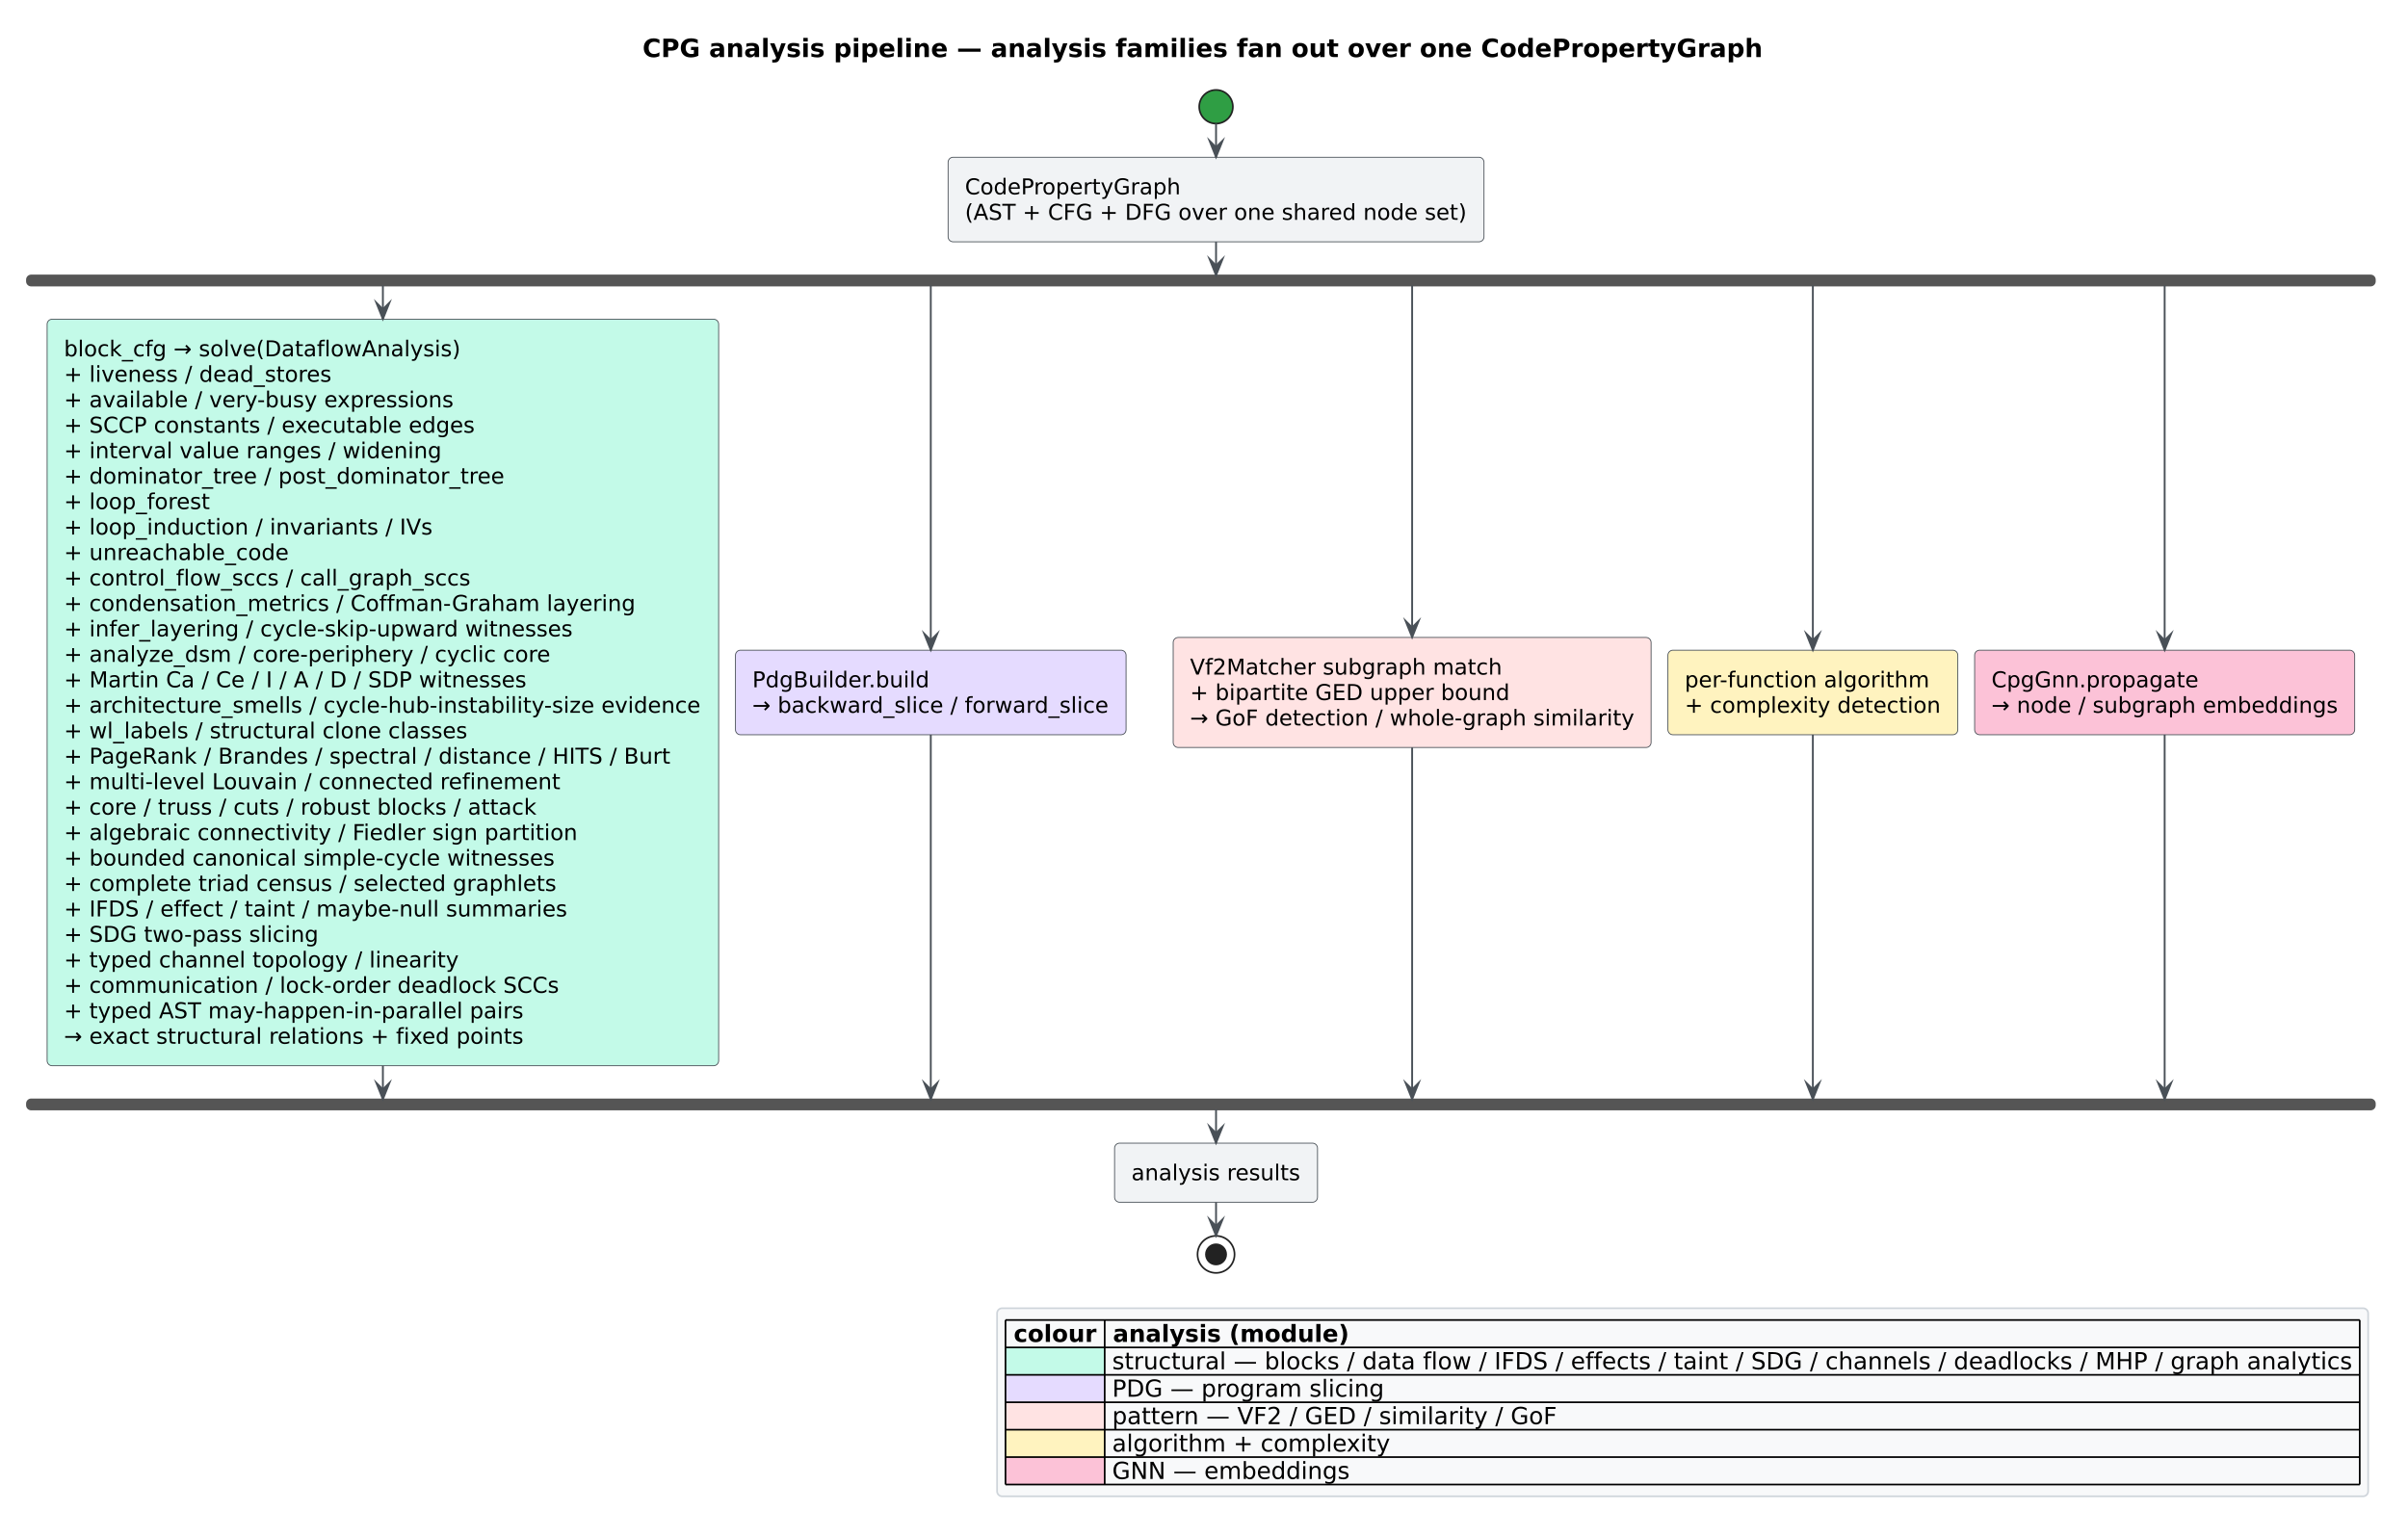
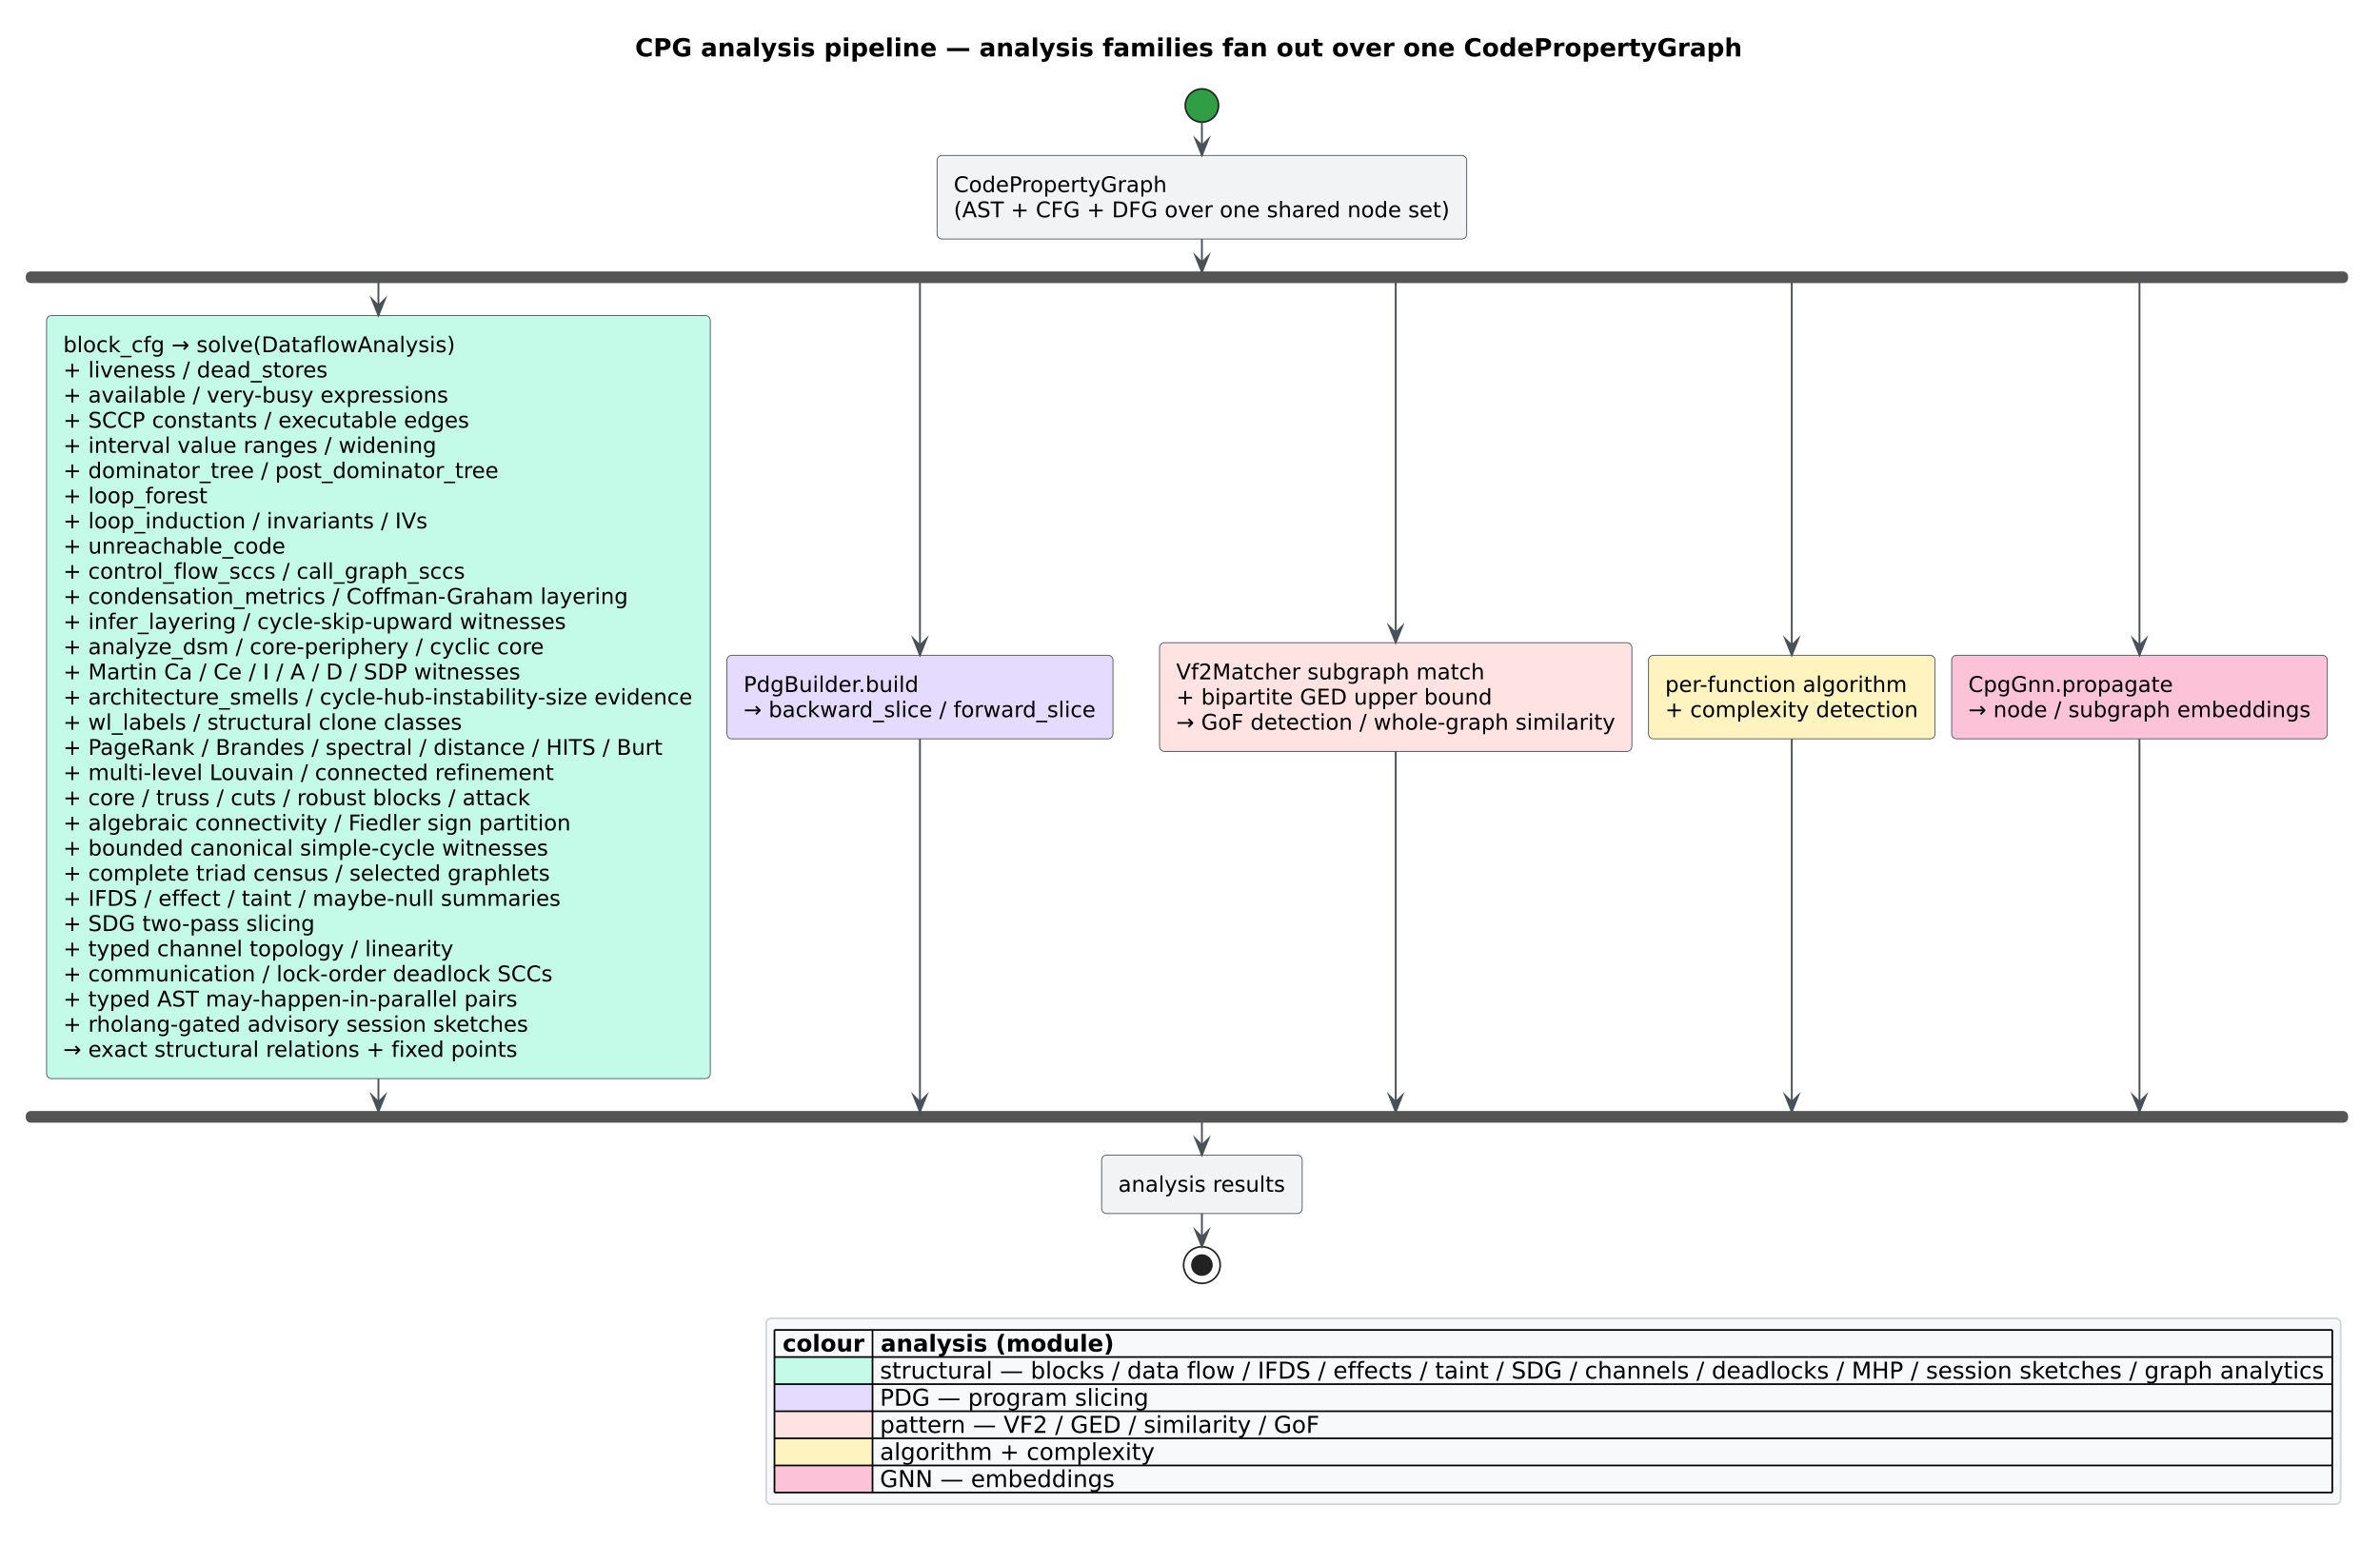
- <svg xmlns="http://www.w3.org/2000/svg" contentStyleType="text/css" data-diagram-type="ACTIVITY" height="913px" preserveAspectRatio="none" style="width:1431px;height:913px;background:#FFFFFF;" version="1.1" viewBox="0 0 1431 913" width="1431px" zoomAndPan="magnify">
+ <svg xmlns="http://www.w3.org/2000/svg" contentStyleType="text/css" data-diagram-type="ACTIVITY" height="928px" preserveAspectRatio="none" style="width:1431px;height:928px;background:#FFFFFF;" version="1.1" viewBox="0 0 1431 928" width="1431px" zoomAndPan="magnify">
  <defs />
  <g>
    <g class="title" data-source-line="2">
      <text fill="#000000" font-family="'DejaVu Sans'" font-size="15" font-weight="700" lengthAdjust="spacing" textLength="665.662" x="381.827" y="33.923">CPG analysis pipeline — analysis families fan out over one CodePropertyGraph</text>
    </g>
    <ellipse cx="722.658" cy="63.461" fill="#2F9E44" rx="10" ry="10" style="stroke:#222222;stroke-width:1;" />
    <rect fill="#F1F3F5" height="50.266" rx="3" ry="3" style="stroke:#495057;stroke-width:0.5;" width="318.46" x="563.428" y="93.461" />
    <text fill="#000000" font-family="'DejaVu Sans'" font-size="13" lengthAdjust="spacing" textLength="128.68" x="573.428" y="115.528">CodePropertyGraph</text>
    <text fill="#000000" font-family="'DejaVu Sans'" font-size="13" lengthAdjust="spacing" textLength="298.46" x="573.428" y="130.661">(AST + CFG + DFG over one shared node set)</text>
    <rect fill="#555555" height="6" rx="2.5" ry="2.5" style="stroke:#555555;stroke-width:1;" width="1395.316" x="16" y="163.727" />
-     <rect fill="#C3FAE8" height="443.719" rx="3" ry="3" style="stroke:#495057;stroke-width:0.5;" width="399.076" x="28" y="189.727" />
+     <rect fill="#C3FAE8" height="458.852" rx="3" ry="3" style="stroke:#495057;stroke-width:0.5;" width="399.076" x="28" y="189.727" />
    <text fill="#000000" font-family="'DejaVu Sans'" font-size="13" lengthAdjust="spacing" textLength="235.676" x="38" y="211.793">block_cfg → solve(DataflowAnalysis)</text>
    <text fill="#000000" font-family="'DejaVu Sans'" font-size="13" lengthAdjust="spacing" textLength="159.275" x="38" y="226.926">+ liveness / dead_stores</text>
    <text fill="#000000" font-family="'DejaVu Sans'" font-size="13" lengthAdjust="spacing" textLength="232.267" x="38" y="242.059">+ available / very-busy expressions</text>
    <text fill="#000000" font-family="'DejaVu Sans'" font-size="13" lengthAdjust="spacing" textLength="244.74" x="38" y="257.192">+ SCCP constants / executable edges</text>
    <text fill="#000000" font-family="'DejaVu Sans'" font-size="13" lengthAdjust="spacing" textLength="224.415" x="38" y="272.325">+ interval value ranges / widening</text>
    <text fill="#000000" font-family="'DejaVu Sans'" font-size="13" lengthAdjust="spacing" textLength="262.285" x="38" y="287.457">+ dominator_tree / post_dominator_tree</text>
    <text fill="#000000" font-family="'DejaVu Sans'" font-size="13" lengthAdjust="spacing" textLength="87.039" x="38" y="302.59">+ loop_forest</text>
    <text fill="#000000" font-family="'DejaVu Sans'" font-size="13" lengthAdjust="spacing" textLength="219.019" x="38" y="317.723">+ loop_induction / invariants / IVs</text>
    <text fill="#000000" font-family="'DejaVu Sans'" font-size="13" lengthAdjust="spacing" textLength="133.878" x="38" y="332.856">+ unreachable_code</text>
    <text fill="#000000" font-family="'DejaVu Sans'" font-size="13" lengthAdjust="spacing" textLength="241.865" x="38" y="347.989">+ control_flow_sccs / call_graph_sccs</text>
    <text fill="#000000" font-family="'DejaVu Sans'" font-size="13" lengthAdjust="spacing" textLength="339.123" x="38" y="363.122">+ condensation_metrics / Coffman-Graham layering</text>
    <text fill="#000000" font-family="'DejaVu Sans'" font-size="13" lengthAdjust="spacing" textLength="302.517" x="38" y="378.254">+ infer_layering / cycle-skip-upward witnesses</text>
    <text fill="#000000" font-family="'DejaVu Sans'" font-size="13" lengthAdjust="spacing" textLength="289.606" x="38" y="393.387">+ analyze_dsm / core-periphery / cyclic core</text>
    <text fill="#000000" font-family="'DejaVu Sans'" font-size="13" lengthAdjust="spacing" textLength="274.841" x="38" y="408.52">+ Martin Ca / Ce / I / A / D / SDP witnesses</text>
    <text fill="#000000" font-family="'DejaVu Sans'" font-size="13" lengthAdjust="spacing" textLength="379.076" x="38" y="423.653">+ architecture_smells / cycle-hub-instability-size evidence</text>
    <text fill="#000000" font-family="'DejaVu Sans'" font-size="13" lengthAdjust="spacing" textLength="239.745" x="38" y="438.786">+ wl_labels / structural clone classes</text>
    <text fill="#000000" font-family="'DejaVu Sans'" font-size="13" lengthAdjust="spacing" textLength="361.239" x="38" y="453.918">+ PageRank / Brandes / spectral / distance / HITS / Burt</text>
    <text fill="#000000" font-family="'DejaVu Sans'" font-size="13" lengthAdjust="spacing" textLength="295.547" x="38" y="469.051">+ multi-level Louvain / connected refinement</text>
    <text fill="#000000" font-family="'DejaVu Sans'" font-size="13" lengthAdjust="spacing" textLength="281.392" x="38" y="484.184">+ core / truss / cuts / robust blocks / attack</text>
    <text fill="#000000" font-family="'DejaVu Sans'" font-size="13" lengthAdjust="spacing" textLength="306.09" x="38" y="499.317">+ algebraic connectivity / Fiedler sign partition</text>
    <text fill="#000000" font-family="'DejaVu Sans'" font-size="13" lengthAdjust="spacing" textLength="291.586" x="38" y="514.45">+ bounded canonical simple-cycle witnesses</text>
    <text fill="#000000" font-family="'DejaVu Sans'" font-size="13" lengthAdjust="spacing" textLength="292.64" x="38" y="529.582">+ complete triad census / selected graphlets</text>
    <text fill="#000000" font-family="'DejaVu Sans'" font-size="13" lengthAdjust="spacing" textLength="299.07" x="38" y="544.715">+ IFDS / effect / taint / maybe-null summaries</text>
    <text fill="#000000" font-family="'DejaVu Sans'" font-size="13" lengthAdjust="spacing" textLength="151.011" x="38" y="559.848">+ SDG two-pass slicing</text>
    <text fill="#000000" font-family="'DejaVu Sans'" font-size="13" lengthAdjust="spacing" textLength="234.609" x="38" y="574.981">+ typed channel topology / linearity</text>
    <text fill="#000000" font-family="'DejaVu Sans'" font-size="13" lengthAdjust="spacing" textLength="294.182" x="38" y="590.114">+ communication / lock-order deadlock SCCs</text>
    <text fill="#000000" font-family="'DejaVu Sans'" font-size="13" lengthAdjust="spacing" textLength="273.305" x="38" y="605.247">+ typed AST may-happen-in-parallel pairs</text>
-     <text fill="#000000" font-family="'DejaVu Sans'" font-size="13" lengthAdjust="spacing" textLength="273.997" x="38" y="620.379">→ exact structural relations + fixed points</text>
-     <rect fill="#E5DBFF" height="50.266" rx="3" ry="3" style="stroke:#495057;stroke-width:0.5;" width="232.113" x="437.076" y="386.453" />
-     <text fill="#000000" font-family="'DejaVu Sans'" font-size="13" lengthAdjust="spacing" textLength="106.418" x="447.076" y="408.52">PdgBuilder.build</text>
-     <text fill="#000000" font-family="'DejaVu Sans'" font-size="13" lengthAdjust="spacing" textLength="212.113" x="447.076" y="423.653">→ backward_slice / forward_slice</text>
-     <rect fill="#FFE3E3" height="65.398" rx="3" ry="3" style="stroke:#495057;stroke-width:0.5;" width="283.999" x="697.189" y="378.887" />
-     <text fill="#000000" font-family="'DejaVu Sans'" font-size="13" lengthAdjust="spacing" textLength="185.447" x="707.189" y="400.954">Vf2Matcher subgraph match</text>
-     <text fill="#000000" font-family="'DejaVu Sans'" font-size="13" lengthAdjust="spacing" textLength="189.973" x="707.189" y="416.086">+ bipartite GED upper bound</text>
-     <text fill="#000000" font-family="'DejaVu Sans'" font-size="13" lengthAdjust="spacing" textLength="263.999" x="707.189" y="431.219">→ GoF detection / whole-graph similarity</text>
-     <rect fill="#FFF3BF" height="50.266" rx="3" ry="3" style="stroke:#495057;stroke-width:0.5;" width="172.274" x="991.188" y="386.453" />
-     <text fill="#000000" font-family="'DejaVu Sans'" font-size="13" lengthAdjust="spacing" textLength="146.263" x="1001.188" y="408.52">per-function algorithm</text>
-     <text fill="#000000" font-family="'DejaVu Sans'" font-size="13" lengthAdjust="spacing" textLength="152.274" x="1001.188" y="423.653">+ complexity detection</text>
-     <rect fill="#FCC2D7" height="50.266" rx="3" ry="3" style="stroke:#495057;stroke-width:0.5;" width="225.855" x="1173.462" y="386.453" />
-     <text fill="#000000" font-family="'DejaVu Sans'" font-size="13" lengthAdjust="spacing" textLength="123.348" x="1183.462" y="408.52">CpgGnn.propagate</text>
-     <text fill="#000000" font-family="'DejaVu Sans'" font-size="13" lengthAdjust="spacing" textLength="205.855" x="1183.462" y="423.653">→ node / subgraph embeddings</text>
-     <rect fill="#555555" height="6" rx="2.5" ry="2.5" style="stroke:#555555;stroke-width:1;" width="1395.316" x="16" y="653.445" />
-     <rect fill="#F1F3F5" height="35.133" rx="3" ry="3" style="stroke:#495057;stroke-width:0.5;" width="120.604" x="662.356" y="679.445" />
-     <text fill="#000000" font-family="'DejaVu Sans'" font-size="13" lengthAdjust="spacing" textLength="100.604" x="672.356" y="701.512">analysis results</text>
-     <ellipse cx="722.658" cy="745.578" fill="none" rx="11" ry="11" style="stroke:#222222;stroke-width:1;" />
-     <ellipse cx="722.658" cy="745.578" fill="#222222" rx="6" ry="6" style="stroke:#222222;stroke-width:1;" />
+     <text fill="#000000" font-family="'DejaVu Sans'" font-size="13" lengthAdjust="spacing" textLength="280.249" x="38" y="620.379">+ rholang-gated advisory session sketches</text>
+     <text fill="#000000" font-family="'DejaVu Sans'" font-size="13" lengthAdjust="spacing" textLength="273.997" x="38" y="635.512">→ exact structural relations + fixed points</text>
+     <rect fill="#E5DBFF" height="50.266" rx="3" ry="3" style="stroke:#495057;stroke-width:0.5;" width="232.113" x="437.076" y="394.019" />
+     <text fill="#000000" font-family="'DejaVu Sans'" font-size="13" lengthAdjust="spacing" textLength="106.418" x="447.076" y="416.086">PdgBuilder.build</text>
+     <text fill="#000000" font-family="'DejaVu Sans'" font-size="13" lengthAdjust="spacing" textLength="212.113" x="447.076" y="431.219">→ backward_slice / forward_slice</text>
+     <rect fill="#FFE3E3" height="65.398" rx="3" ry="3" style="stroke:#495057;stroke-width:0.5;" width="283.999" x="697.189" y="386.453" />
+     <text fill="#000000" font-family="'DejaVu Sans'" font-size="13" lengthAdjust="spacing" textLength="185.447" x="707.189" y="408.52">Vf2Matcher subgraph match</text>
+     <text fill="#000000" font-family="'DejaVu Sans'" font-size="13" lengthAdjust="spacing" textLength="189.973" x="707.189" y="423.653">+ bipartite GED upper bound</text>
+     <text fill="#000000" font-family="'DejaVu Sans'" font-size="13" lengthAdjust="spacing" textLength="263.999" x="707.189" y="438.786">→ GoF detection / whole-graph similarity</text>
+     <rect fill="#FFF3BF" height="50.266" rx="3" ry="3" style="stroke:#495057;stroke-width:0.5;" width="172.274" x="991.188" y="394.019" />
+     <text fill="#000000" font-family="'DejaVu Sans'" font-size="13" lengthAdjust="spacing" textLength="146.263" x="1001.188" y="416.086">per-function algorithm</text>
+     <text fill="#000000" font-family="'DejaVu Sans'" font-size="13" lengthAdjust="spacing" textLength="152.274" x="1001.188" y="431.219">+ complexity detection</text>
+     <rect fill="#FCC2D7" height="50.266" rx="3" ry="3" style="stroke:#495057;stroke-width:0.5;" width="225.855" x="1173.462" y="394.019" />
+     <text fill="#000000" font-family="'DejaVu Sans'" font-size="13" lengthAdjust="spacing" textLength="123.348" x="1183.462" y="416.086">CpgGnn.propagate</text>
+     <text fill="#000000" font-family="'DejaVu Sans'" font-size="13" lengthAdjust="spacing" textLength="205.855" x="1183.462" y="431.219">→ node / subgraph embeddings</text>
+     <rect fill="#555555" height="6" rx="2.5" ry="2.5" style="stroke:#555555;stroke-width:1;" width="1395.316" x="16" y="668.578" />
+     <rect fill="#F1F3F5" height="35.133" rx="3" ry="3" style="stroke:#495057;stroke-width:0.5;" width="120.604" x="662.356" y="694.578" />
+     <text fill="#000000" font-family="'DejaVu Sans'" font-size="13" lengthAdjust="spacing" textLength="100.604" x="672.356" y="716.645">analysis results</text>
+     <ellipse cx="722.658" cy="760.711" fill="none" rx="11" ry="11" style="stroke:#222222;stroke-width:1;" />
+     <ellipse cx="722.658" cy="760.711" fill="#222222" rx="6" ry="6" style="stroke:#222222;stroke-width:1;" />
    <line style="stroke:#495057;stroke-width:1.1;" x1="722.658" x2="722.658" y1="73.461" y2="93.461" />
    <polygon fill="#495057" points="718.658,83.461,722.658,93.461,726.658,83.461,722.658,87.461" style="stroke:#495057;stroke-width:1;stroke-linejoin:miter;stroke-miterlimit:10;" />
    <line style="stroke:#495057;stroke-width:1.1;" x1="227.538" x2="227.538" y1="169.727" y2="189.727" />
    <polygon fill="#495057" points="223.538,179.727,227.538,189.727,231.538,179.727,227.538,183.727" style="stroke:#495057;stroke-width:1;stroke-linejoin:miter;stroke-miterlimit:10;" />
-     <line style="stroke:#495057;stroke-width:1.1;" x1="553.132" x2="553.132" y1="169.727" y2="386.453" />
-     <polygon fill="#495057" points="549.132,376.453,553.132,386.453,557.132,376.453,553.132,380.453" style="stroke:#495057;stroke-width:1;stroke-linejoin:miter;stroke-miterlimit:10;" />
-     <line style="stroke:#495057;stroke-width:1.1;" x1="839.188" x2="839.188" y1="169.727" y2="378.887" />
-     <polygon fill="#495057" points="835.188,368.887,839.188,378.887,843.188,368.887,839.188,372.887" style="stroke:#495057;stroke-width:1;stroke-linejoin:miter;stroke-miterlimit:10;" />
-     <line style="stroke:#495057;stroke-width:1.1;" x1="1077.325" x2="1077.325" y1="169.727" y2="386.453" />
-     <polygon fill="#495057" points="1073.325,376.453,1077.325,386.453,1081.325,376.453,1077.325,380.453" style="stroke:#495057;stroke-width:1;stroke-linejoin:miter;stroke-miterlimit:10;" />
-     <line style="stroke:#495057;stroke-width:1.1;" x1="1286.389" x2="1286.389" y1="169.727" y2="386.453" />
-     <polygon fill="#495057" points="1282.389,376.453,1286.389,386.453,1290.389,376.453,1286.389,380.453" style="stroke:#495057;stroke-width:1;stroke-linejoin:miter;stroke-miterlimit:10;" />
-     <line style="stroke:#495057;stroke-width:1.1;" x1="227.538" x2="227.538" y1="633.445" y2="653.445" />
-     <polygon fill="#495057" points="223.538,643.445,227.538,653.445,231.538,643.445,227.538,647.445" style="stroke:#495057;stroke-width:1;stroke-linejoin:miter;stroke-miterlimit:10;" />
-     <line style="stroke:#495057;stroke-width:1.1;" x1="553.132" x2="553.132" y1="436.719" y2="653.445" />
-     <polygon fill="#495057" points="549.132,643.445,553.132,653.445,557.132,643.445,553.132,647.445" style="stroke:#495057;stroke-width:1;stroke-linejoin:miter;stroke-miterlimit:10;" />
-     <line style="stroke:#495057;stroke-width:1.1;" x1="839.188" x2="839.188" y1="444.285" y2="653.445" />
-     <polygon fill="#495057" points="835.188,643.445,839.188,653.445,843.188,643.445,839.188,647.445" style="stroke:#495057;stroke-width:1;stroke-linejoin:miter;stroke-miterlimit:10;" />
-     <line style="stroke:#495057;stroke-width:1.1;" x1="1077.325" x2="1077.325" y1="436.719" y2="653.445" />
-     <polygon fill="#495057" points="1073.325,643.445,1077.325,653.445,1081.325,643.445,1077.325,647.445" style="stroke:#495057;stroke-width:1;stroke-linejoin:miter;stroke-miterlimit:10;" />
-     <line style="stroke:#495057;stroke-width:1.1;" x1="1286.389" x2="1286.389" y1="436.719" y2="653.445" />
-     <polygon fill="#495057" points="1282.389,643.445,1286.389,653.445,1290.389,643.445,1286.389,647.445" style="stroke:#495057;stroke-width:1;stroke-linejoin:miter;stroke-miterlimit:10;" />
+     <line style="stroke:#495057;stroke-width:1.1;" x1="553.132" x2="553.132" y1="169.727" y2="394.019" />
+     <polygon fill="#495057" points="549.132,384.019,553.132,394.019,557.132,384.019,553.132,388.019" style="stroke:#495057;stroke-width:1;stroke-linejoin:miter;stroke-miterlimit:10;" />
+     <line style="stroke:#495057;stroke-width:1.1;" x1="839.188" x2="839.188" y1="169.727" y2="386.453" />
+     <polygon fill="#495057" points="835.188,376.453,839.188,386.453,843.188,376.453,839.188,380.453" style="stroke:#495057;stroke-width:1;stroke-linejoin:miter;stroke-miterlimit:10;" />
+     <line style="stroke:#495057;stroke-width:1.1;" x1="1077.325" x2="1077.325" y1="169.727" y2="394.019" />
+     <polygon fill="#495057" points="1073.325,384.019,1077.325,394.019,1081.325,384.019,1077.325,388.019" style="stroke:#495057;stroke-width:1;stroke-linejoin:miter;stroke-miterlimit:10;" />
+     <line style="stroke:#495057;stroke-width:1.1;" x1="1286.389" x2="1286.389" y1="169.727" y2="394.019" />
+     <polygon fill="#495057" points="1282.389,384.019,1286.389,394.019,1290.389,384.019,1286.389,388.019" style="stroke:#495057;stroke-width:1;stroke-linejoin:miter;stroke-miterlimit:10;" />
+     <line style="stroke:#495057;stroke-width:1.1;" x1="227.538" x2="227.538" y1="648.578" y2="668.578" />
+     <polygon fill="#495057" points="223.538,658.578,227.538,668.578,231.538,658.578,227.538,662.578" style="stroke:#495057;stroke-width:1;stroke-linejoin:miter;stroke-miterlimit:10;" />
+     <line style="stroke:#495057;stroke-width:1.1;" x1="553.132" x2="553.132" y1="444.285" y2="668.578" />
+     <polygon fill="#495057" points="549.132,658.578,553.132,668.578,557.132,658.578,553.132,662.578" style="stroke:#495057;stroke-width:1;stroke-linejoin:miter;stroke-miterlimit:10;" />
+     <line style="stroke:#495057;stroke-width:1.1;" x1="839.188" x2="839.188" y1="451.852" y2="668.578" />
+     <polygon fill="#495057" points="835.188,658.578,839.188,668.578,843.188,658.578,839.188,662.578" style="stroke:#495057;stroke-width:1;stroke-linejoin:miter;stroke-miterlimit:10;" />
+     <line style="stroke:#495057;stroke-width:1.1;" x1="1077.325" x2="1077.325" y1="444.285" y2="668.578" />
+     <polygon fill="#495057" points="1073.325,658.578,1077.325,668.578,1081.325,658.578,1077.325,662.578" style="stroke:#495057;stroke-width:1;stroke-linejoin:miter;stroke-miterlimit:10;" />
+     <line style="stroke:#495057;stroke-width:1.1;" x1="1286.389" x2="1286.389" y1="444.285" y2="668.578" />
+     <polygon fill="#495057" points="1282.389,658.578,1286.389,668.578,1290.389,658.578,1286.389,662.578" style="stroke:#495057;stroke-width:1;stroke-linejoin:miter;stroke-miterlimit:10;" />
    <line style="stroke:#495057;stroke-width:1.1;" x1="722.658" x2="722.658" y1="143.727" y2="163.727" />
    <polygon fill="#495057" points="718.658,153.727,722.658,163.727,726.658,153.727,722.658,157.727" style="stroke:#495057;stroke-width:1;stroke-linejoin:miter;stroke-miterlimit:10;" />
-     <line style="stroke:#495057;stroke-width:1.1;" x1="722.658" x2="722.658" y1="659.445" y2="679.445" />
-     <polygon fill="#495057" points="718.658,669.445,722.658,679.445,726.658,669.445,722.658,673.445" style="stroke:#495057;stroke-width:1;stroke-linejoin:miter;stroke-miterlimit:10;" />
-     <line style="stroke:#495057;stroke-width:1.1;" x1="722.658" x2="722.658" y1="714.578" y2="734.578" />
-     <polygon fill="#495057" points="718.658,724.578,722.658,734.578,726.658,724.578,722.658,728.578" style="stroke:#495057;stroke-width:1;stroke-linejoin:miter;stroke-miterlimit:10;" />
-     <g class="legend" data-source-line="51">
-       <rect fill="#F8F9FA" height="111.781" rx="3" ry="3" style="stroke:#CED4DA;stroke-width:1;" width="814.781" x="592.535" y="777.578" />
-       <text fill="#000000" font-family="'DejaVu Sans'" font-size="14" font-weight="700" lengthAdjust="spacing" textLength="49.205" x="602.409" y="797.573">colour</text>
-       <text fill="#000000" font-family="'DejaVu Sans'" font-size="14" font-weight="700" lengthAdjust="spacing" textLength="140.41" x="661.362" y="797.573">analysis (module)</text>
-       <rect fill="#C3FAE8" height="16.297" style="stroke:none;stroke-width:1;" width="58.953" x="597.535" y="800.875" />
-       <text fill="#000000" font-family="'DejaVu Sans'" font-size="14" lengthAdjust="spacing" textLength="4.45" x="597.535" y="813.87"> </text>
-       <text fill="#000000" font-family="'DejaVu Sans'" font-size="14" lengthAdjust="spacing" textLength="736.928" x="660.938" y="813.87">structural — blocks / data flow / IFDS / effects / taint / SDG / channels / deadlocks / MHP / graph analytics</text>
-       <rect fill="#E5DBFF" height="16.297" style="stroke:none;stroke-width:1;" width="58.953" x="597.535" y="817.172" />
-       <text fill="#000000" font-family="'DejaVu Sans'" font-size="14" lengthAdjust="spacing" textLength="4.45" x="597.535" y="830.167"> </text>
-       <text fill="#000000" font-family="'DejaVu Sans'" font-size="14" lengthAdjust="spacing" textLength="161.909" x="660.938" y="830.167">PDG — program slicing</text>
-       <rect fill="#FFE3E3" height="16.297" style="stroke:none;stroke-width:1;" width="58.953" x="597.535" y="833.469" />
-       <text fill="#000000" font-family="'DejaVu Sans'" font-size="14" lengthAdjust="spacing" textLength="4.45" x="597.535" y="846.464"> </text>
-       <text fill="#000000" font-family="'DejaVu Sans'" font-size="14" lengthAdjust="spacing" textLength="264.517" x="660.938" y="846.464">pattern — VF2 / GED / similarity / GoF</text>
-       <rect fill="#FFF3BF" height="16.297" style="stroke:none;stroke-width:1;" width="58.953" x="597.535" y="849.766" />
-       <text fill="#000000" font-family="'DejaVu Sans'" font-size="14" lengthAdjust="spacing" textLength="4.45" x="597.535" y="862.761"> </text>
-       <text fill="#000000" font-family="'DejaVu Sans'" font-size="14" lengthAdjust="spacing" textLength="165.436" x="660.938" y="862.761">algorithm + complexity</text>
-       <rect fill="#FCC2D7" height="16.297" style="stroke:none;stroke-width:1;" width="58.953" x="597.535" y="866.062" />
-       <text fill="#000000" font-family="'DejaVu Sans'" font-size="14" lengthAdjust="spacing" textLength="4.45" x="597.535" y="879.058"> </text>
-       <text fill="#000000" font-family="'DejaVu Sans'" font-size="14" lengthAdjust="spacing" textLength="141.162" x="660.938" y="879.058">GNN — embeddings</text>
-       <line style="stroke:#000000;stroke-width:1;" x1="597.535" x2="1402.316" y1="784.578" y2="784.578" />
-       <line style="stroke:#000000;stroke-width:1;" x1="597.535" x2="1402.316" y1="800.875" y2="800.875" />
-       <line style="stroke:#000000;stroke-width:1;" x1="597.535" x2="1402.316" y1="817.172" y2="817.172" />
-       <line style="stroke:#000000;stroke-width:1;" x1="597.535" x2="1402.316" y1="833.469" y2="833.469" />
-       <line style="stroke:#000000;stroke-width:1;" x1="597.535" x2="1402.316" y1="849.766" y2="849.766" />
-       <line style="stroke:#000000;stroke-width:1;" x1="597.535" x2="1402.316" y1="866.062" y2="866.062" />
-       <line style="stroke:#000000;stroke-width:1;" x1="597.535" x2="1402.316" y1="882.359" y2="882.359" />
-       <line style="stroke:#000000;stroke-width:1;" x1="597.535" x2="597.535" y1="784.578" y2="882.359" />
-       <line style="stroke:#000000;stroke-width:1;" x1="656.488" x2="656.488" y1="784.578" y2="882.359" />
-       <line style="stroke:#000000;stroke-width:1;" x1="1402.316" x2="1402.316" y1="784.578" y2="882.359" />
+     <line style="stroke:#495057;stroke-width:1.1;" x1="722.658" x2="722.658" y1="674.578" y2="694.578" />
+     <polygon fill="#495057" points="718.658,684.578,722.658,694.578,726.658,684.578,722.658,688.578" style="stroke:#495057;stroke-width:1;stroke-linejoin:miter;stroke-miterlimit:10;" />
+     <line style="stroke:#495057;stroke-width:1.1;" x1="722.658" x2="722.658" y1="729.711" y2="749.711" />
+     <polygon fill="#495057" points="718.658,739.711,722.658,749.711,726.658,739.711,722.658,743.711" style="stroke:#495057;stroke-width:1;stroke-linejoin:miter;stroke-miterlimit:10;" />
+     <g class="legend" data-source-line="52">
+       <rect fill="#F8F9FA" height="111.781" rx="3" ry="3" style="stroke:#CED4DA;stroke-width:1;" width="946.653" x="460.663" y="792.711" />
+       <text fill="#000000" font-family="'DejaVu Sans'" font-size="14" font-weight="700" lengthAdjust="spacing" textLength="49.205" x="470.537" y="812.706">colour</text>
+       <text fill="#000000" font-family="'DejaVu Sans'" font-size="14" font-weight="700" lengthAdjust="spacing" textLength="140.41" x="529.49" y="812.706">analysis (module)</text>
+       <rect fill="#C3FAE8" height="16.297" style="stroke:none;stroke-width:1;" width="58.953" x="465.663" y="816.008" />
+       <text fill="#000000" font-family="'DejaVu Sans'" font-size="14" lengthAdjust="spacing" textLength="4.45" x="465.663" y="829.003"> </text>
+       <text fill="#000000" font-family="'DejaVu Sans'" font-size="14" lengthAdjust="spacing" textLength="868.8" x="529.066" y="829.003">structural — blocks / data flow / IFDS / effects / taint / SDG / channels / deadlocks / MHP / session sketches / graph analytics</text>
+       <rect fill="#E5DBFF" height="16.297" style="stroke:none;stroke-width:1;" width="58.953" x="465.663" y="832.305" />
+       <text fill="#000000" font-family="'DejaVu Sans'" font-size="14" lengthAdjust="spacing" textLength="4.45" x="465.663" y="845.3"> </text>
+       <text fill="#000000" font-family="'DejaVu Sans'" font-size="14" lengthAdjust="spacing" textLength="161.909" x="529.066" y="845.3">PDG — program slicing</text>
+       <rect fill="#FFE3E3" height="16.297" style="stroke:none;stroke-width:1;" width="58.953" x="465.663" y="848.602" />
+       <text fill="#000000" font-family="'DejaVu Sans'" font-size="14" lengthAdjust="spacing" textLength="4.45" x="465.663" y="861.597"> </text>
+       <text fill="#000000" font-family="'DejaVu Sans'" font-size="14" lengthAdjust="spacing" textLength="264.517" x="529.066" y="861.597">pattern — VF2 / GED / similarity / GoF</text>
+       <rect fill="#FFF3BF" height="16.297" style="stroke:none;stroke-width:1;" width="58.953" x="465.663" y="864.898" />
+       <text fill="#000000" font-family="'DejaVu Sans'" font-size="14" lengthAdjust="spacing" textLength="4.45" x="465.663" y="877.894"> </text>
+       <text fill="#000000" font-family="'DejaVu Sans'" font-size="14" lengthAdjust="spacing" textLength="165.436" x="529.066" y="877.894">algorithm + complexity</text>
+       <rect fill="#FCC2D7" height="16.297" style="stroke:none;stroke-width:1;" width="58.953" x="465.663" y="881.195" />
+       <text fill="#000000" font-family="'DejaVu Sans'" font-size="14" lengthAdjust="spacing" textLength="4.45" x="465.663" y="894.19"> </text>
+       <text fill="#000000" font-family="'DejaVu Sans'" font-size="14" lengthAdjust="spacing" textLength="141.162" x="529.066" y="894.19">GNN — embeddings</text>
+       <line style="stroke:#000000;stroke-width:1;" x1="465.663" x2="1402.316" y1="799.711" y2="799.711" />
+       <line style="stroke:#000000;stroke-width:1;" x1="465.663" x2="1402.316" y1="816.008" y2="816.008" />
+       <line style="stroke:#000000;stroke-width:1;" x1="465.663" x2="1402.316" y1="832.305" y2="832.305" />
+       <line style="stroke:#000000;stroke-width:1;" x1="465.663" x2="1402.316" y1="848.602" y2="848.602" />
+       <line style="stroke:#000000;stroke-width:1;" x1="465.663" x2="1402.316" y1="864.898" y2="864.898" />
+       <line style="stroke:#000000;stroke-width:1;" x1="465.663" x2="1402.316" y1="881.195" y2="881.195" />
+       <line style="stroke:#000000;stroke-width:1;" x1="465.663" x2="1402.316" y1="897.492" y2="897.492" />
+       <line style="stroke:#000000;stroke-width:1;" x1="465.663" x2="465.663" y1="799.711" y2="897.492" />
+       <line style="stroke:#000000;stroke-width:1;" x1="524.616" x2="524.616" y1="799.711" y2="897.492" />
+       <line style="stroke:#000000;stroke-width:1;" x1="1402.316" x2="1402.316" y1="799.711" y2="897.492" />
    </g>
  </g>
</svg>
